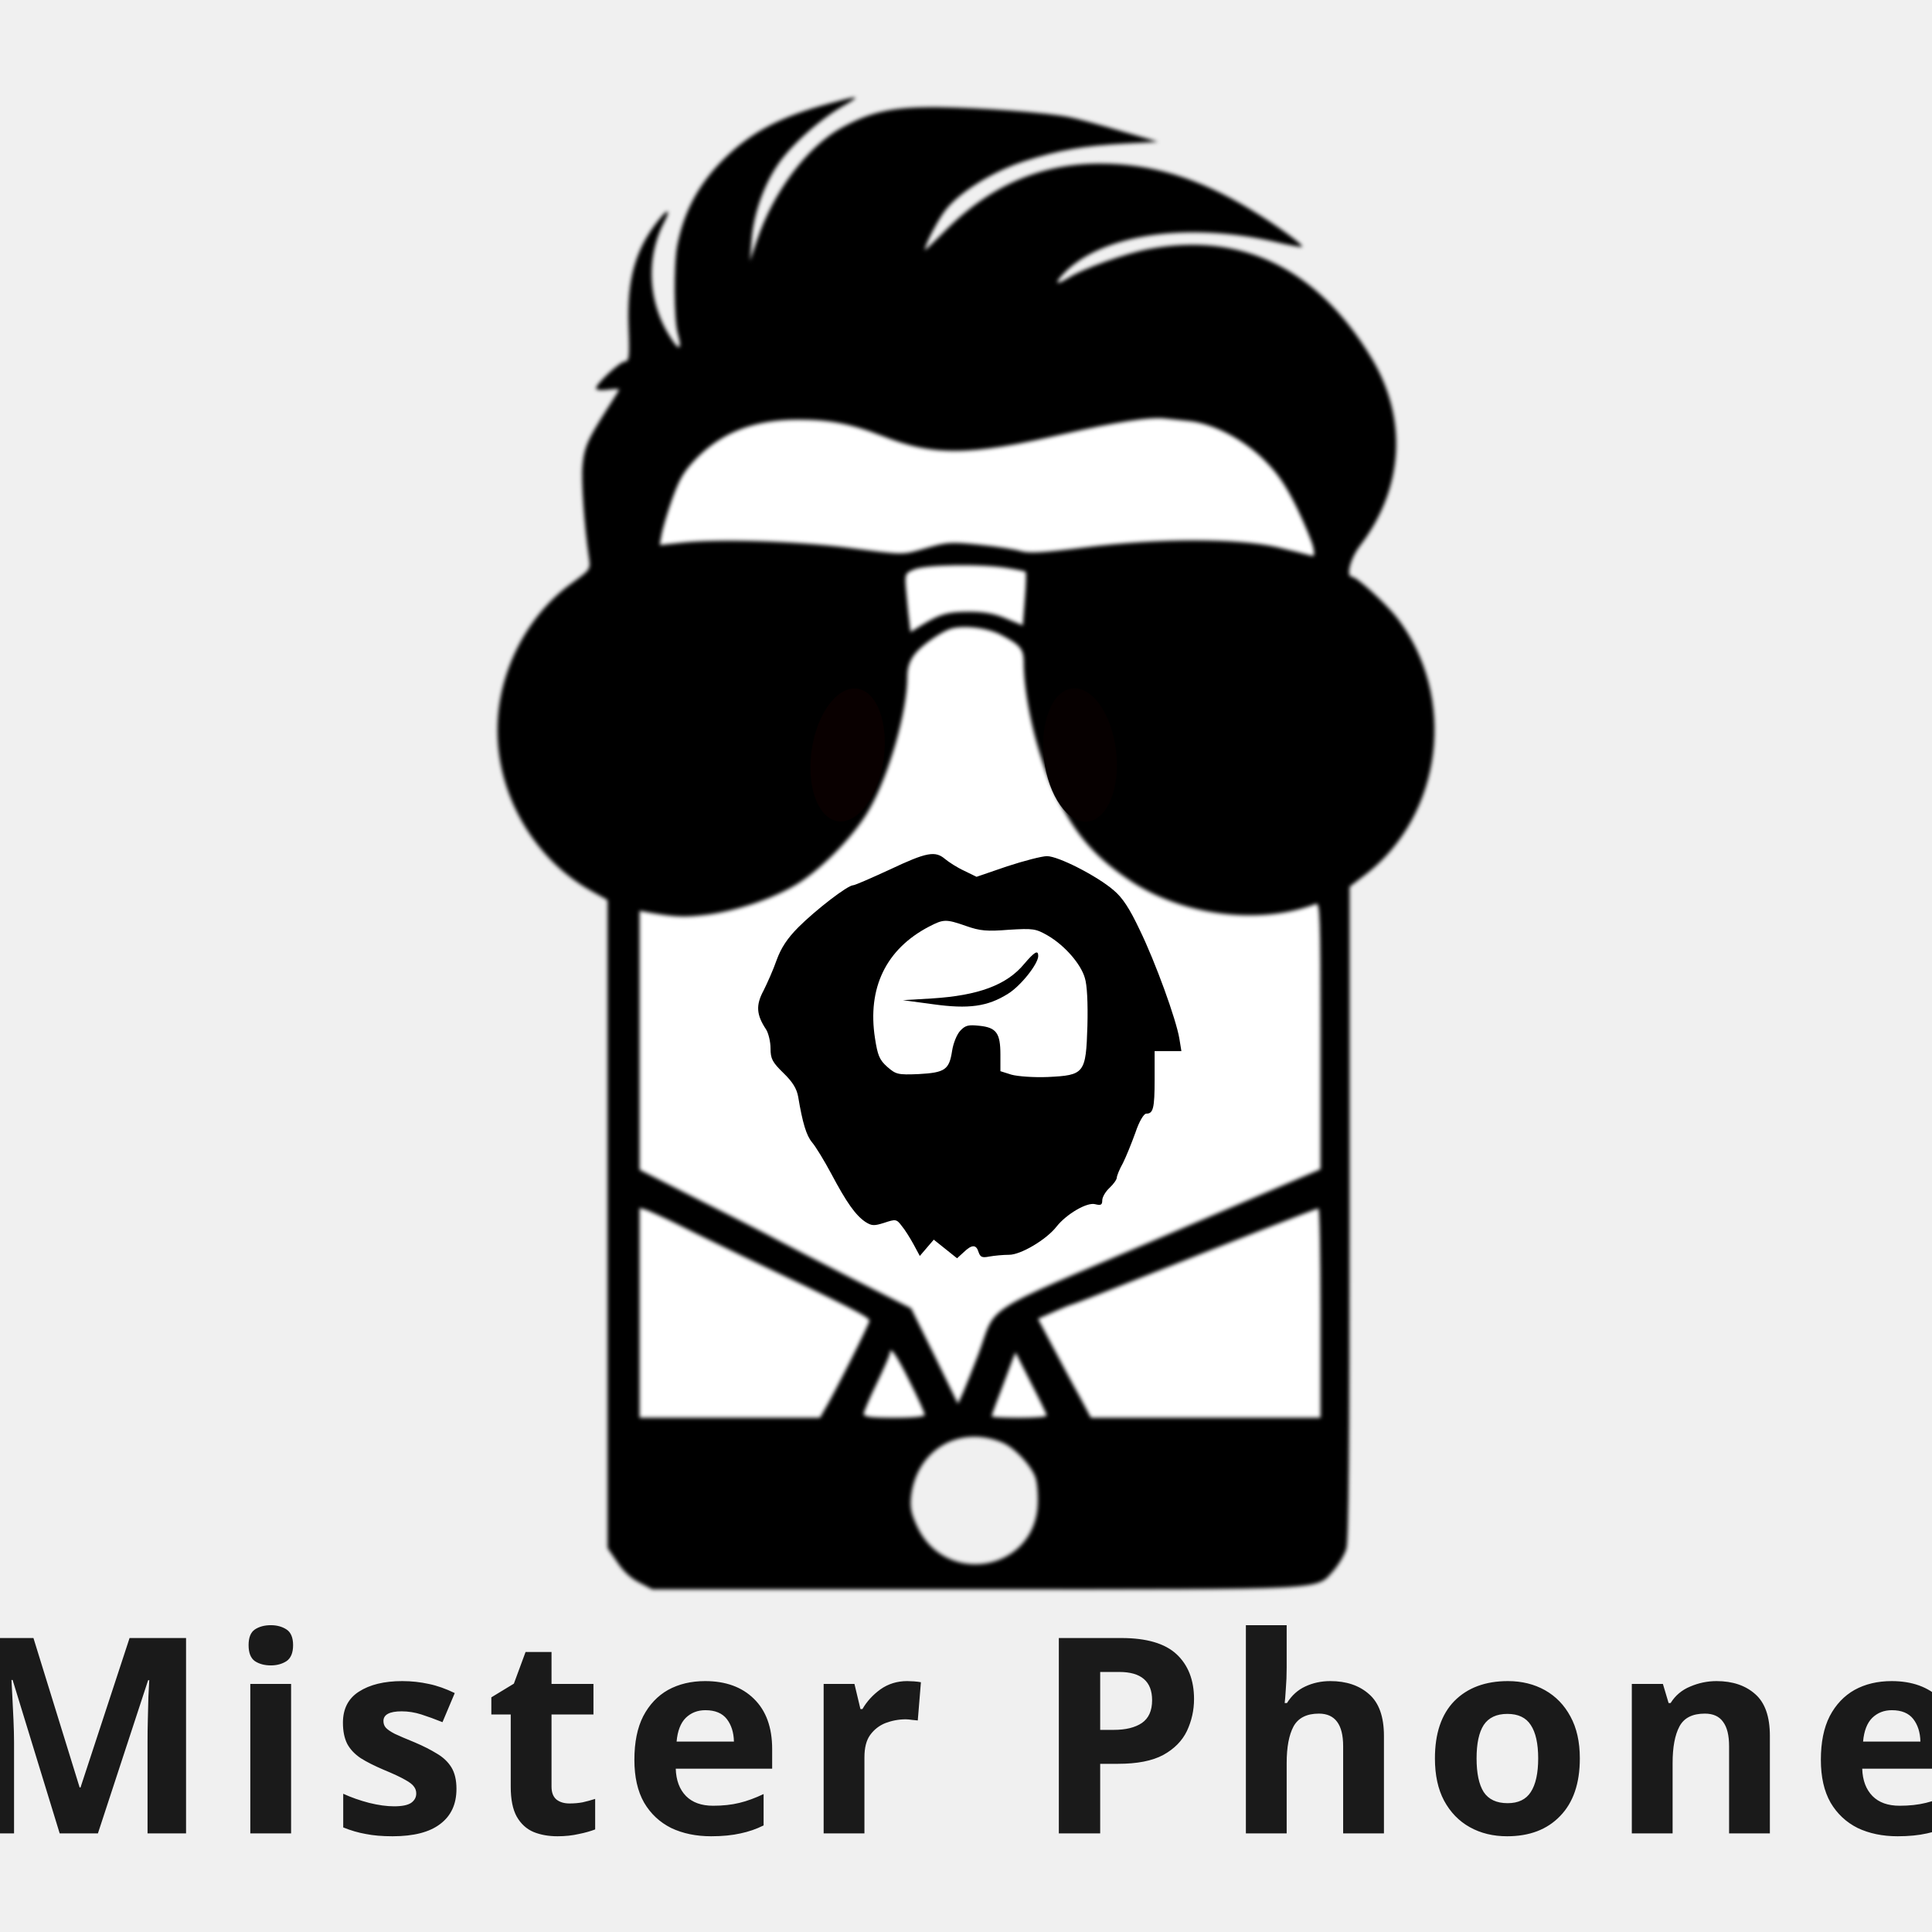
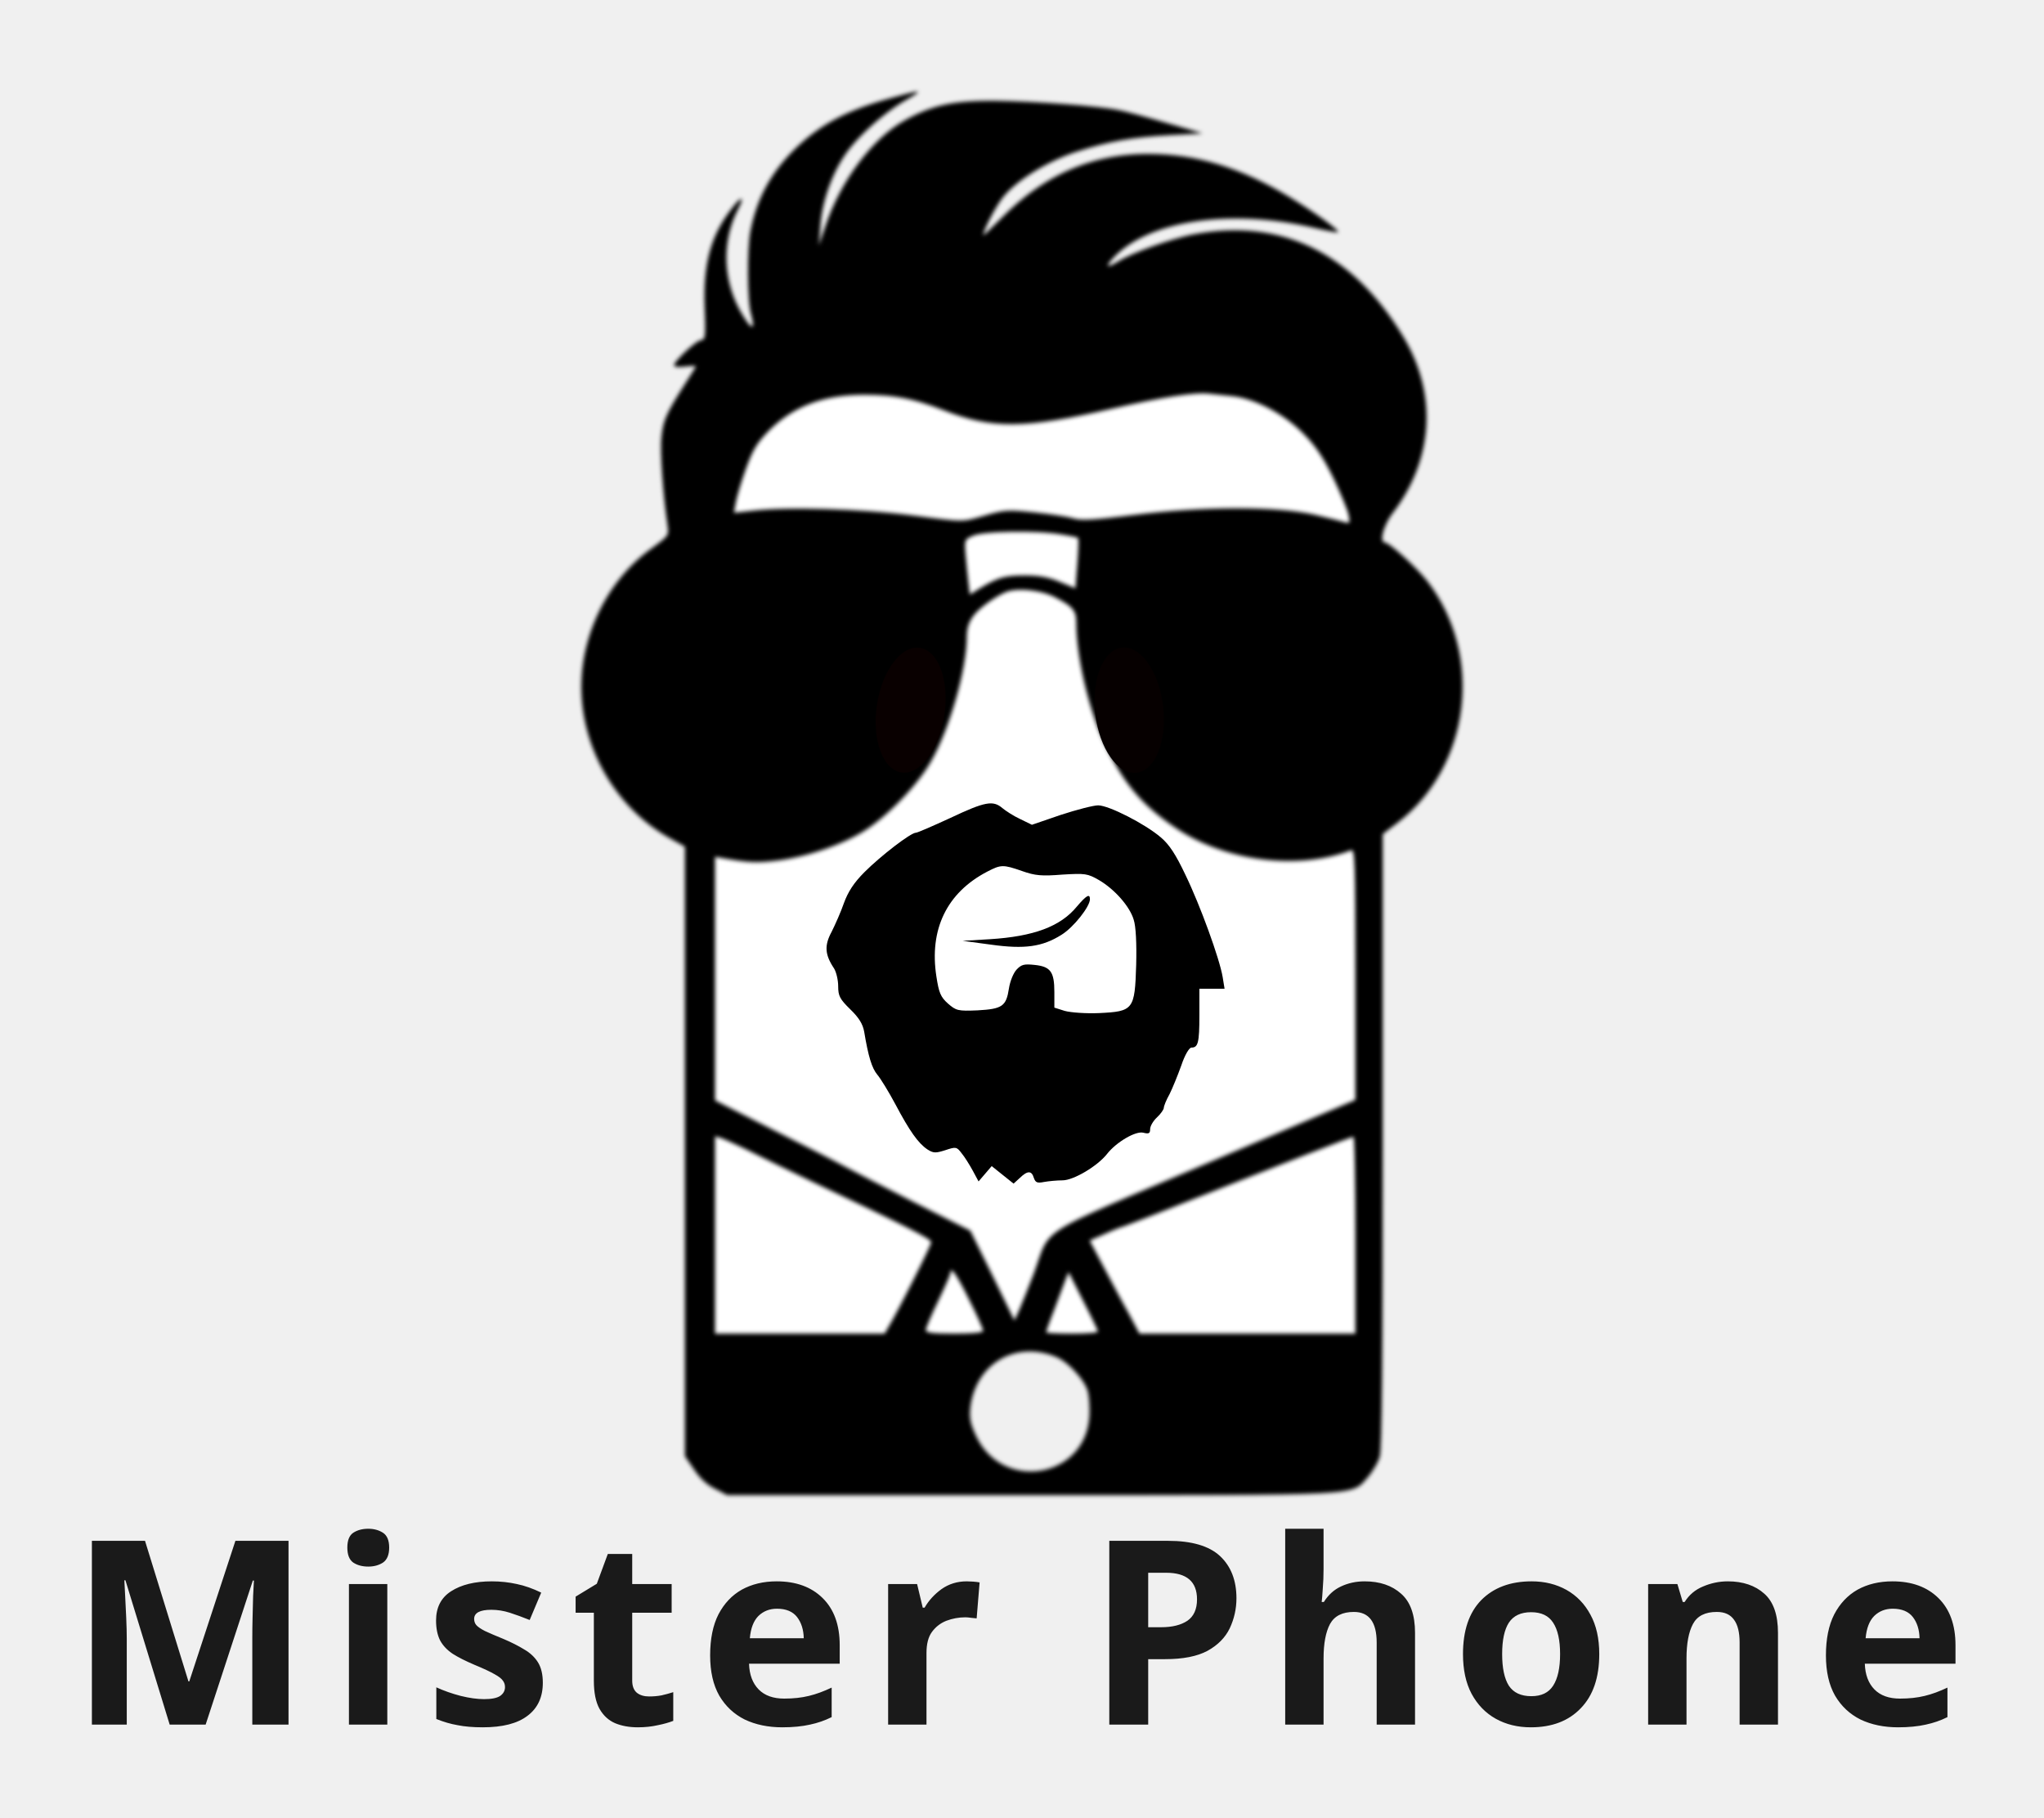
- <svg xmlns="http://www.w3.org/2000/svg" width="400" height="400" version="1.1" viewBox="0 0 105.83 105.83">
+ <svg xmlns="http://www.w3.org/2000/svg" width="450" height="400" version="1.1" viewBox="0 0 105.83 105.83">
  <defs>
    <filter id="filter1" x="-.006" y="-.004" width="1.011" height="1.007" color-interpolation-filters="sRGB">
      <feGaussianBlur stdDeviation="0.751" />
    </filter>
  </defs>
  <rect x="34.655" y="21.936" width="38.682" height="56.416" rx="1.163" fill="#fff" stroke="#00a342" stroke-width=".174" />
  <g transform="matrix(.15939 0 0 .15939 -48.963 -10.164)">
    <path d="m592 99.4c-16.3 4.4-26.3 9.6-35.5 18.5-9 8.7-14.3 18.4-16.6 30.5-1.2 6.6-1.1 25.2 0.2 29.9 1.7 6.1 0.5 6.4-2.9 0.8-7.4-11.9-8-26.9-1.8-38.9 2.5-4.8 1.4-5-2.1-0.5-7.8 9.9-10.7 20.2-10.1 36.5 0.4 10.3 0.2 11.8-1.2 11.8-1.7 0-10 7.7-10 9.3 0 0.5 1.7 0.7 4 0.4 2.2-0.3 4-0.3 4-0.1s-2 3.4-4.4 7.1c-6.4 10.1-7.6 12.7-8.2 19-0.5 5.1 0.5 20.1 2.2 31.8 0.6 4 0.5 4-5.9 8.7-14.4 10.3-24.1 28-25.4 46.3-1.7 23.8 11.1 47.6 31.8 59.3l5.9 3.3v222.7l3.3 4.8c2.1 3.2 4.8 5.7 7.7 7.1l4.4 2.3h111.2c123.3 0 116.7 0.4 123-6.6 1.7-2 3.7-5.3 4.3-7.4 0.8-2.7 1.1-35.7 1.1-115.6v-111.9l5.5-4.2c26.7-20.6 31.6-61.3 10.8-88.2-4.1-5.2-13.9-14.1-15.5-14.1-2.2 0-0.5-6.4 2.8-10.7 15.1-19.7 16.5-43.8 3.8-64.7-18.6-30.7-44.7-43.3-76.6-37.2-7.8 1.5-22.2 6.6-27.3 9.8-4.6 2.8-5.2 2.2-1.6-1.6 13-13.4 42.6-17.7 73-10.6 4.6 1.1 8.6 1.8 8.8 1.6 0.6-0.6-8.9-7.5-17.7-12.8-18-10.9-34.2-15.8-51.8-15.8-20.5 0-38 7.7-53.4 23.3-3.8 3.8-6.8 6.7-6.8 6.4 0-1.6 4.2-9.8 6.8-13.3 4.6-6.3 16.6-13.8 27.6-17.3 11.6-3.7 19.8-5.2 34.5-6l11.3-0.6-12.8-3.7c-7.1-2.1-14.9-4.2-17.4-4.7-7.5-1.6-30.6-3.3-45.5-3.5-15.4-0.1-23 1.5-33.1 7.1-11.8 6.5-23.5 22-29.1 38.8l-2.4 7 0.6-7.2c0.6-8.4 3.8-18 8.5-25.2 4.1-6.5 13.9-15.5 22.1-20.4 7.4-4.3 7.2-4.4-4.1-1.3zm124 109.1c8.3 0.9 18.8 6.4 25.9 13.6 4.5 4.5 7.2 8.5 11 16.2 2.7 5.6 5.2 11.7 5.6 13.5 0.6 3 0.5 3.3-1.2 2.8-1-0.3-6.1-1.6-11.3-2.8-13.7-3.1-40.7-3.1-65.9 0.1-14.3 1.8-19.1 2.1-22 1.3-2-0.6-8.3-1.6-14.1-2.2-9.7-1-11.1-1-18 1-9.2 2.6-7.2 2.6-27.5 0-18.2-2.3-44.8-3.1-57.3-1.7l-7.3 0.8 0.7-3.8c0.4-2.1 2-7.6 3.7-12.3 2.6-7.1 4-9.4 8.6-14.1 8.9-8.8 19.9-12.9 34.6-12.9 10.7 0 18.1 1.4 28.9 5.6 17.8 7 29.6 6.9 62-0.6 17.9-4.1 29.8-6 35.1-5.4 1.7 0.2 5.5 0.6 8.5 0.9zm-62.6 50.5c3.2 0.5 6.1 1.1 6.3 1.3 0.2 0.3 0.1 4.5-0.3 9.4l-0.7 9-5.6-2.3c-4-1.7-7.6-2.4-12.8-2.4-7.4 0-10.1 0.8-16.5 4.7l-3.7 2.3-0.5-4.3c-0.3-2.3-0.7-6.8-1-10-0.5-5.8-0.4-5.9 2.7-7.2 3.8-1.7 23.2-2 32.1-0.5zm-2.3 22.9c6.6 3.4 7.9 4.9 7.9 9.2 0 12.3 4.4 31.4 10.1 43.7 6.7 14.6 13.5 22.8 25.7 31.1 18.3 12.6 45 16 64.7 8.5 1.3-0.5 1.5 4.5 1.5 45.3v45.9l-55.2 23.6c-62.8 26.8-55.9 22.4-62.3 39.8-2 5.2-4.4 11.2-5.3 13.3l-1.8 3.9-8-16.4-8.1-16.4-20.4-10.3c-11.2-5.7-22.6-11.6-25.4-13.1-2.7-1.5-14.6-7.6-26.2-13.4l-21.3-10.8v-89l3.3 0.6c9.2 1.6 12.2 1.7 20.1 0.7 10.2-1.4 22.1-5.4 30.2-10.2 8.5-5 20.3-17 25.3-25.9 6.9-12 13.1-33.8 13.1-45.7 0-3.7 1.2-6.5 3.8-9.1 2.9-2.9 8.1-6.3 11-7.3 4.4-1.4 12.6-0.4 17.3 2zm-111.1 202.6c4.7 2.4 14.8 7.3 22.5 11 34.8 16.5 43.5 20.9 43.5 22.1s-12.6 26.1-15.7 31.1l-1.3 2.3h-62v-72.1l2.3 0.7c1.2 0.4 6 2.6 10.7 4.9zm221 30.5v36h-78.9l-3.9-7.3c-2.2-3.9-6.3-11.6-9.1-16.9l-5.2-9.8 5.7-2.5c3.1-1.4 5.9-2.5 6.2-2.5 0.2 0 10.6-4 23.1-9 36.1-14.3 60.5-23.9 61.4-23.9 0.4-0.1 0.7 16.1 0.7 35.9zm-141.2 23.5c2.9 5.7 5.2 10.9 5.2 11.5s-4 1-10.5 1c-7.7 0-10.5-0.3-10.5-1.3 0-0.6 2-5.4 4.5-10.5 2.5-5.2 4.5-9.8 4.5-10.3 0-2.8 2.2 0.3 6.8 9.6zm47.1 11.7c0.1 0.5-4.2 0.8-9.4 0.8s-9.5-0.2-9.5-0.5 1.3-4 3-8.3c1.6-4.2 3.4-9.1 4-10.7l1.2-3 5.3 10.5c3 5.8 5.4 10.8 5.4 11.2zm-15.3 9.3c4.2 1.7 10.1 8 11.5 12.2 0.6 1.9 0.9 6.3 0.7 9.6-1.5 22.7-32 27.7-41.5 6.9-2-4.3-2.4-6.4-2-10.2 1.9-16 16.5-24.6 31.3-18.5z" filter="url(#filter1)" />
    <path d="m613 362.6c-6.3 2.9-12 5.4-12.6 5.4-1.9 0-12.9 8.5-18.8 14.4-3.9 3.9-6 7.2-7.5 11.3-1.1 3.2-3.2 7.9-4.5 10.5-2.7 5-2.5 8.3 0.9 13.4 0.8 1.3 1.5 4.2 1.5 6.5 0 3.5 0.6 4.7 4.4 8.4 3.2 3.1 4.6 5.4 5.1 8.2 1.5 9 2.8 13.3 4.8 15.7 1.2 1.4 4.2 6.3 6.6 10.8 5.2 9.8 8.3 14.2 11.7 16.5 2.2 1.4 3 1.4 6.5 0.3 3.9-1.3 4.2-1.3 6 1.1 1.1 1.3 2.9 4.2 4.1 6.4l2.1 3.9 4.8-5.6 8 6.4 2.3-2.1c2.8-2.7 4.3-2.7 5.1 0 0.6 1.7 1.2 2 3.7 1.5 1.7-0.3 4.7-0.6 6.8-0.6 4 0 12.8-5.2 16.3-9.7 3.4-4.3 10.4-8.4 13.2-7.7 2 0.5 2.5 0.3 2.5-1.3 0-1.1 1.1-3 2.5-4.3s2.5-2.9 2.5-3.5 0.9-2.9 2.1-5c1.1-2.2 3-6.9 4.3-10.5 1.3-3.9 2.9-6.5 3.7-6.5 2.4 0 2.9-1.7 2.9-11.8v-9.7h9.2l-0.7-4.3c-1.1-6.6-8.2-26.2-13.6-37.3-3.5-7.4-5.9-11.1-9-13.7-5.7-4.9-19-11.7-22.9-11.7-1.7 0-7.9 1.6-13.7 3.5l-10.5 3.6-4.3-2.1c-2.4-1.1-5.3-3-6.5-4-3.4-2.9-6.3-2.4-19 3.6zm26.2 19.4c4.8 1.7 7.2 1.9 14.7 1.3 8.4-0.5 9.2-0.4 13.4 2 5.8 3.4 11.3 9.7 12.7 14.5 0.8 2.4 1.1 8.7 0.9 16.5-0.5 16.4-1 17-13.6 17.6-4.8 0.2-10.3-0.2-12.5-0.8l-3.8-1.2v-5.7c0-7.4-1.4-9.3-7.2-9.9-3.8-0.4-4.8-0.2-6.6 1.7-1.2 1.3-2.4 4.3-2.8 6.9-1 6.5-2.4 7.5-11.5 8-7.2 0.3-7.8 0.1-10.8-2.5-2.7-2.4-3.3-4-4.2-9.8-2.7-17.3 3.8-30.7 18.6-38.4 5-2.6 5.8-2.6 12.7-0.2z" />
    <path d="m659.2 395c-6 7.3-15.8 10.9-31.7 11.9l-10 0.6 10.4 1.4c12.2 1.7 18.7 0.8 25.7-3.6 4.4-2.7 10.4-10.3 10.4-13 0-2.2-1.3-1.4-4.8 2.7z" />
  </g>
  <ellipse transform="rotate(8.427)" cx="51.988" cy="34.103" rx="1.987" ry="3.669" fill="#090000" stroke-width=".159" />
  <ellipse transform="rotate(-6.7613)" cx="53.881" cy="48.032" rx="1.987" ry="3.669" fill="#060000" stroke-width=".159" />
  <text x="52.666" y="100.428" fill="#1a1a1a" font-family="sans-serif" font-size="15px" font-weight="800" letter-spacing="1" stroke-width=".134" text-anchor="middle">Mister Phone</text>
</svg>
